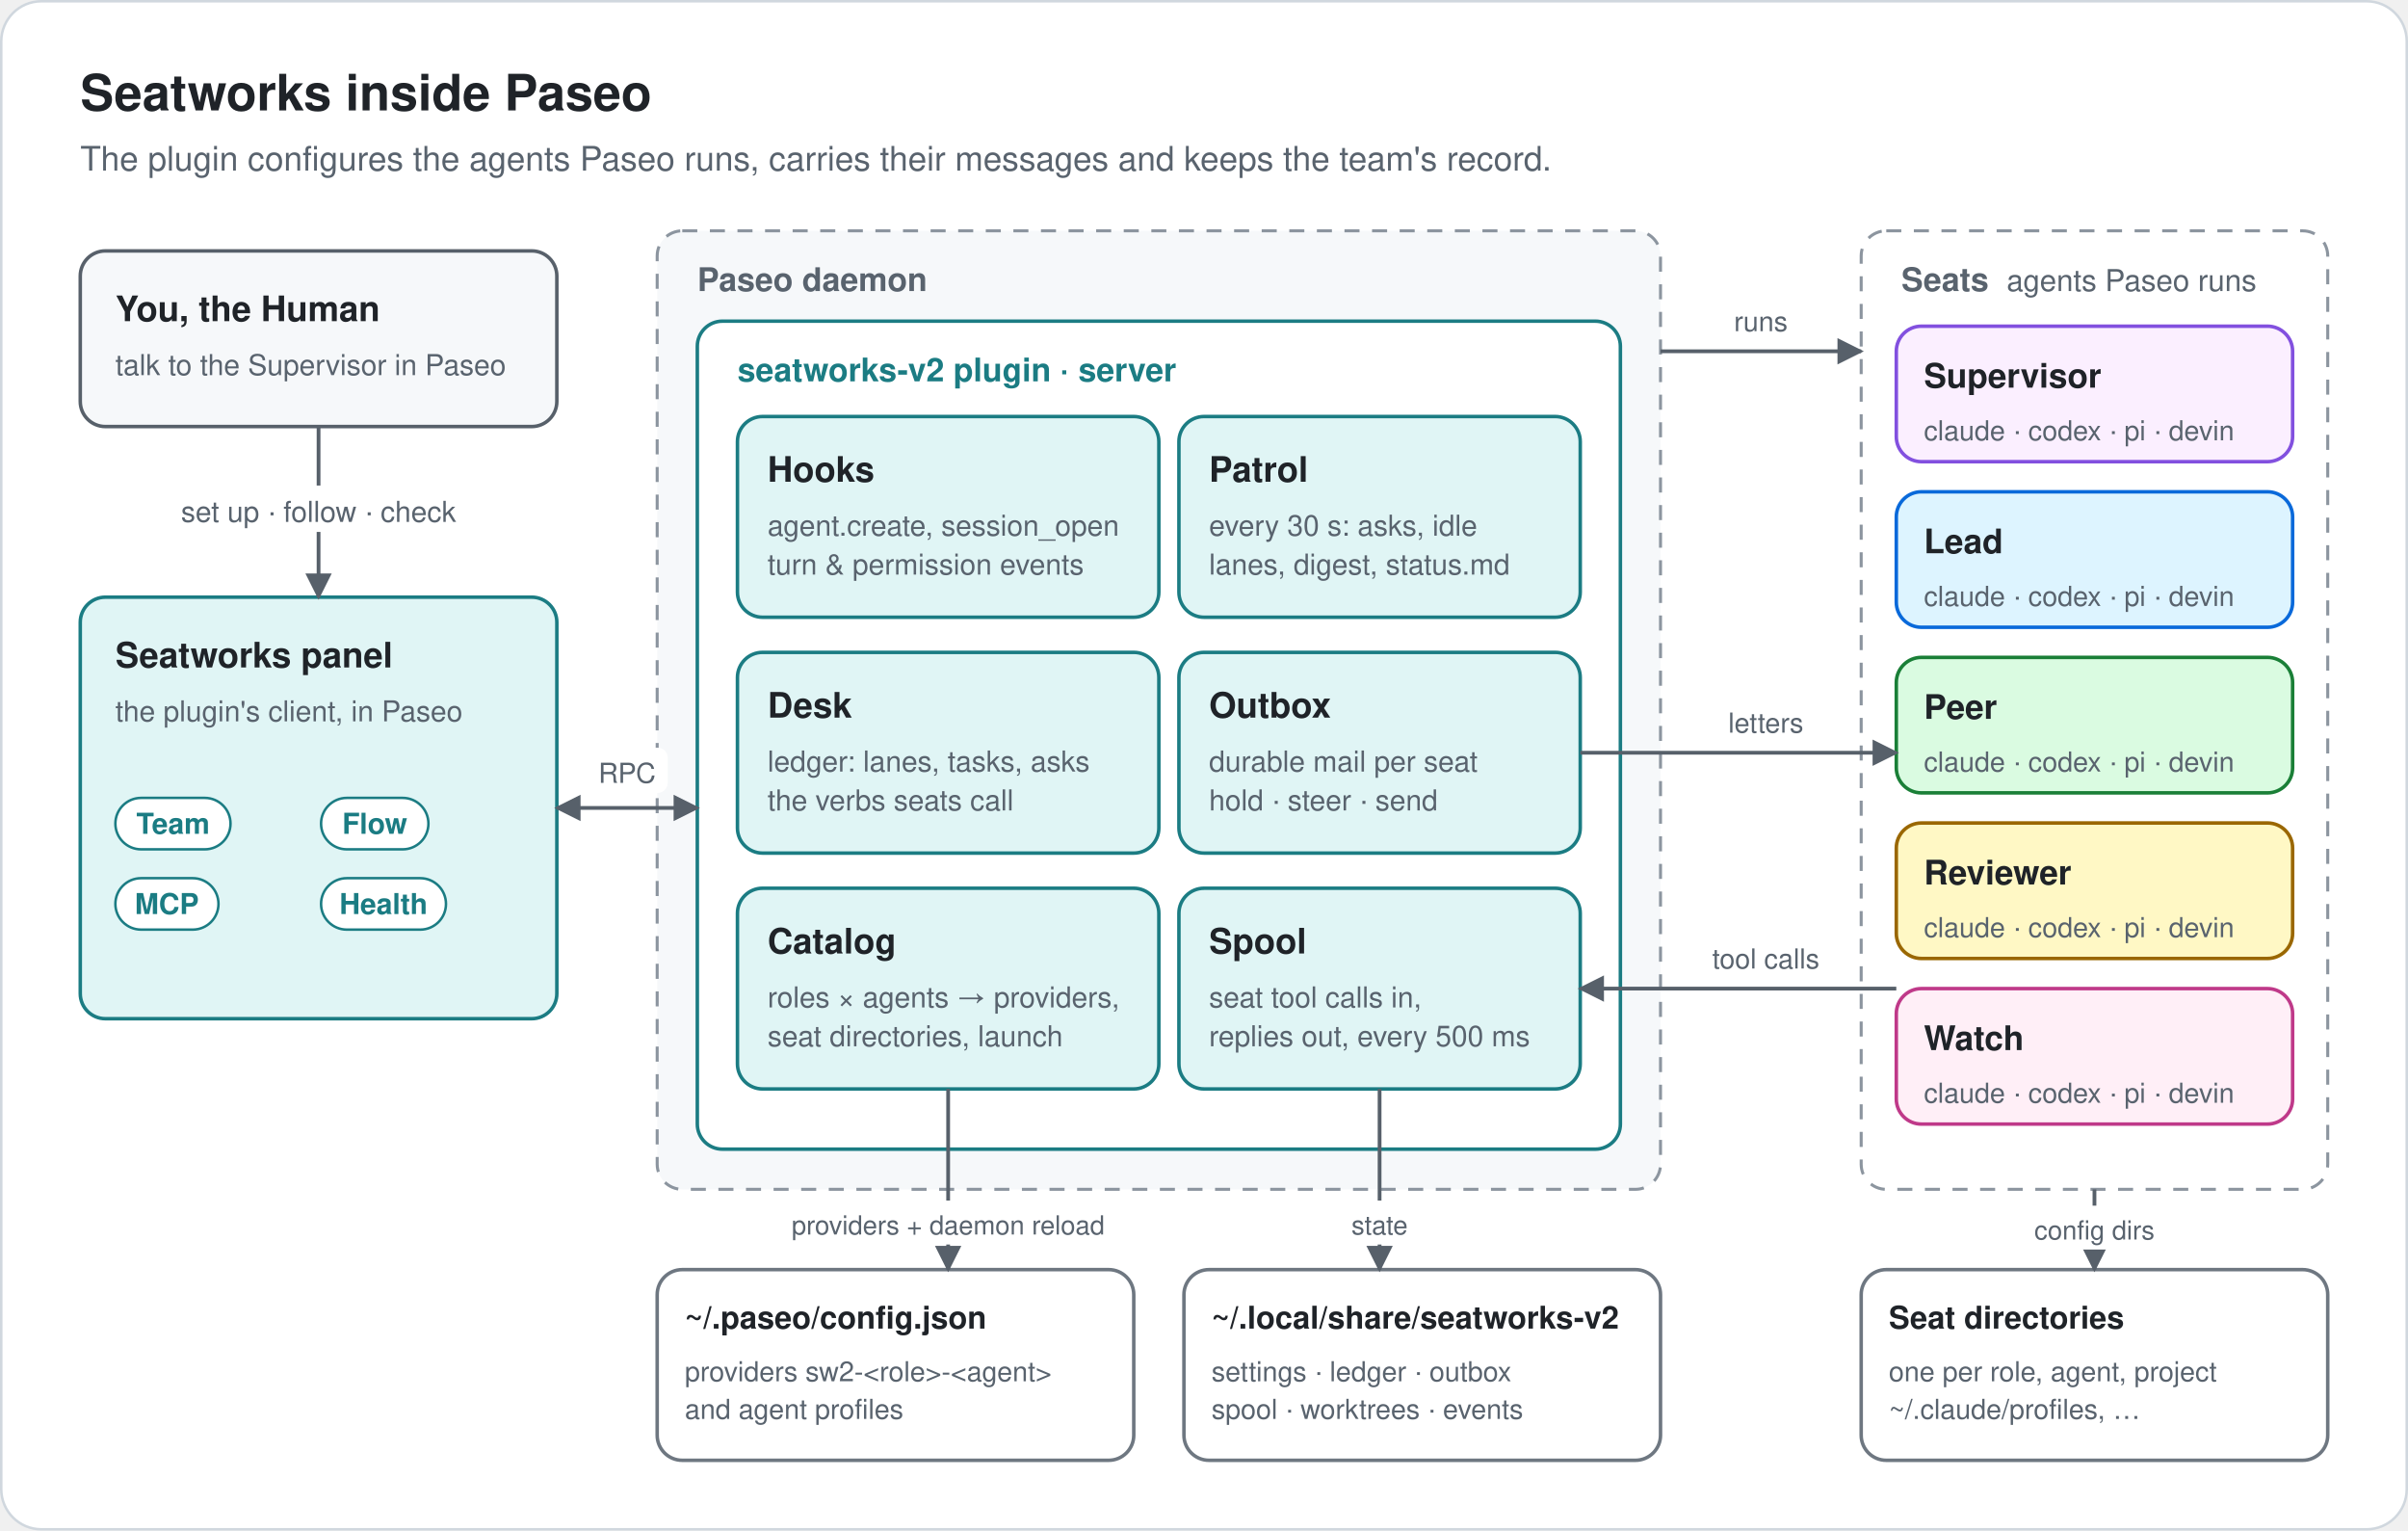
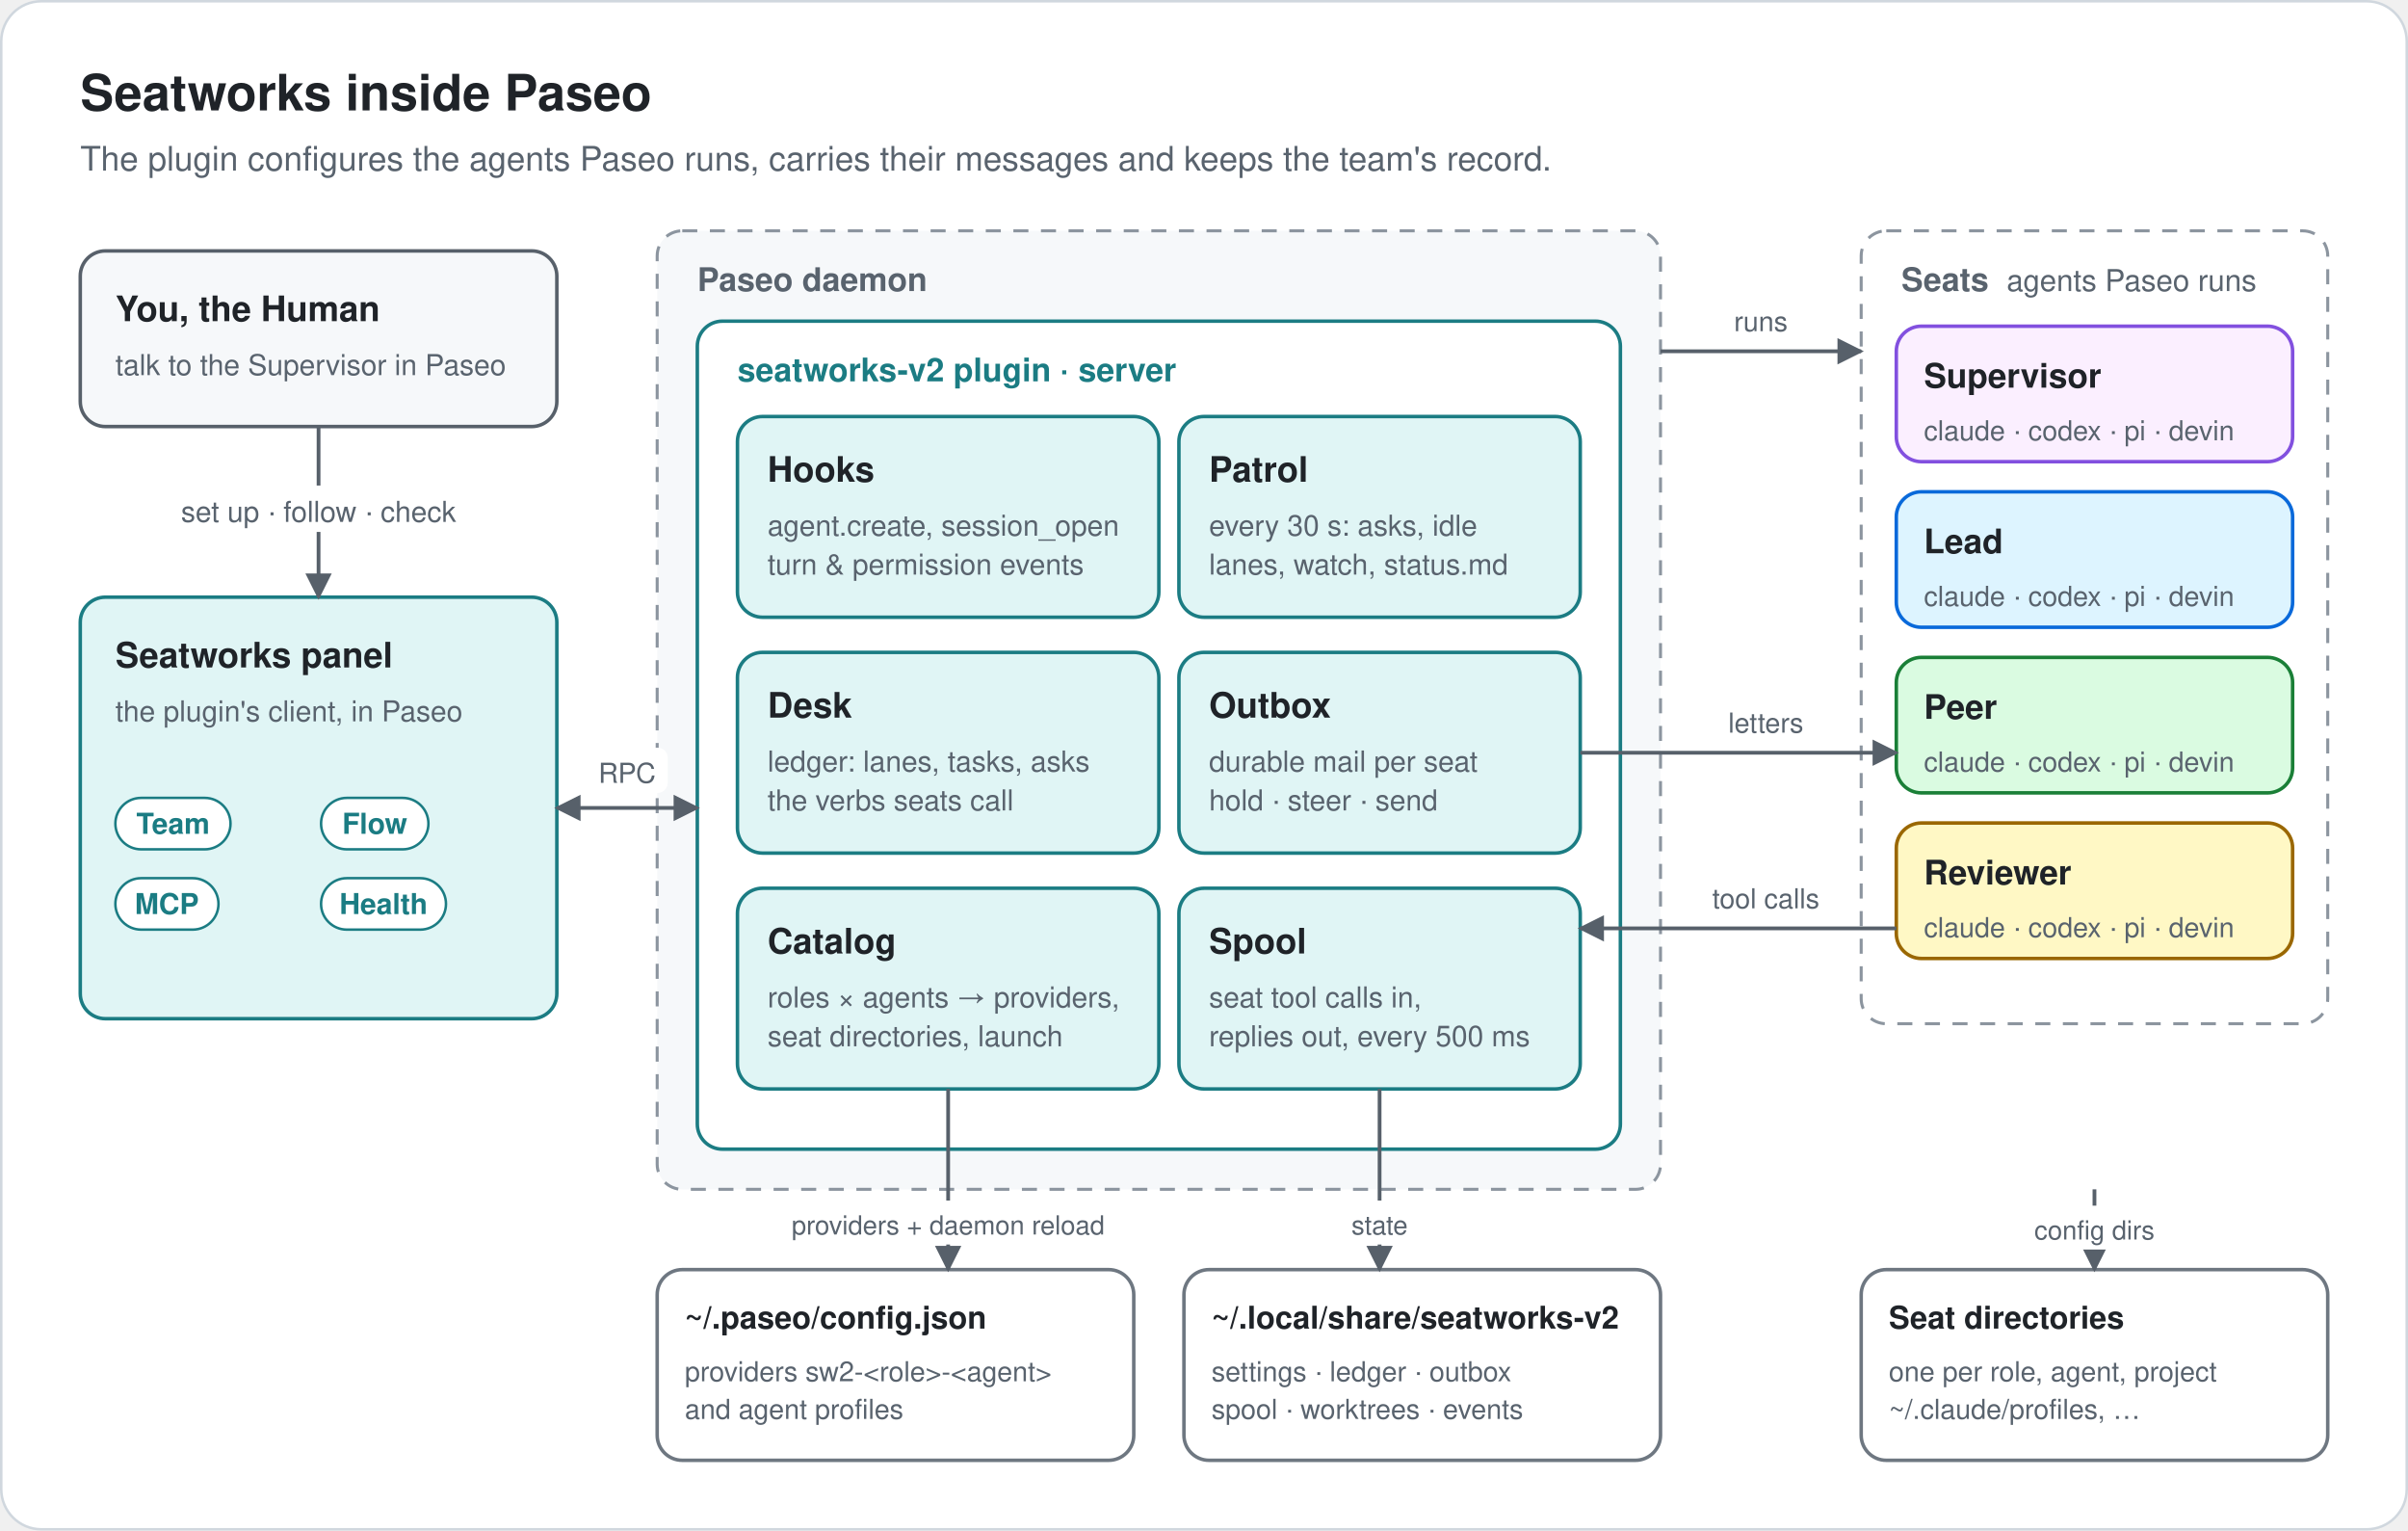
<svg xmlns="http://www.w3.org/2000/svg" width="960" height="610" viewBox="0 0 960 610" role="img" aria-label="Seatworks inside Paseo: the Human uses the Seatworks panel; the plugin server runs inside the Paseo daemon with hooks, desk, outbox, patrol, catalog and spool; Paseo runs the seats; state lives on disk.">
  <defs>
    <marker id="m57606a" viewBox="0 0 10 10" refX="9" refY="5" markerWidth="7" markerHeight="7" orient="auto-start-reverse">
      <path d="M0,0 L10,5 L0,10 z" fill="#57606a" />
    </marker>
  </defs>
  <rect x="0.5" y="0.5" width="959" height="609" rx="16" fill="#ffffff" stroke="#d0d7de" />
  <text x="32.0" y="44.0" font-family="-apple-system, BlinkMacSystemFont, 'Segoe UI', Helvetica, Arial, sans-serif" font-size="20" font-weight="600" fill="#1f2328" text-anchor="start">Seatworks inside Paseo</text>
  <text x="32.0" y="68.0" font-family="-apple-system, BlinkMacSystemFont, 'Segoe UI', Helvetica, Arial, sans-serif" font-size="13.5" font-weight="400" fill="#59636e" text-anchor="start">The plugin configures the agents Paseo runs, carries their messages and keeps the team's record.</text>
  <rect x="32.0" y="100.0" width="190.0" height="70.0" rx="10" fill="#f6f8fa" stroke="#57606a" stroke-width="1.4" />
  <text x="46.0" y="128.0" font-family="-apple-system, BlinkMacSystemFont, 'Segoe UI', Helvetica, Arial, sans-serif" font-size="14" font-weight="600" fill="#1f2328" text-anchor="start">You, the Human</text>
  <text x="46.0" y="149.5" font-family="-apple-system, BlinkMacSystemFont, 'Segoe UI', Helvetica, Arial, sans-serif" font-size="11.5" font-weight="400" fill="#59636e" text-anchor="start">talk to the Supervisor in Paseo</text>
  <rect x="32.0" y="238.0" width="190.0" height="168.0" rx="10" fill="#e0f5f5" stroke="#1b7c83" stroke-width="1.4" />
  <text x="46.0" y="266.0" font-family="-apple-system, BlinkMacSystemFont, 'Segoe UI', Helvetica, Arial, sans-serif" font-size="14" font-weight="600" fill="#1f2328" text-anchor="start">Seatworks panel</text>
  <text x="46.0" y="287.5" font-family="-apple-system, BlinkMacSystemFont, 'Segoe UI', Helvetica, Arial, sans-serif" font-size="11.5" font-weight="400" fill="#59636e" text-anchor="start">the plugin's client, in Paseo</text>
  <rect x="46.0" y="318.0" width="45.9" height="20.5" rx="10.25" fill="#ffffff" stroke="#1b7c83" stroke-width="1" />
  <text x="69.0" y="332.3" font-family="-apple-system, BlinkMacSystemFont, 'Segoe UI', Helvetica, Arial, sans-serif" font-size="11.5" font-weight="600" fill="#1b7c83" text-anchor="middle">Team</text>
  <rect x="128.0" y="318.0" width="42.8" height="20.5" rx="10.25" fill="#ffffff" stroke="#1b7c83" stroke-width="1" />
  <text x="149.4" y="332.3" font-family="-apple-system, BlinkMacSystemFont, 'Segoe UI', Helvetica, Arial, sans-serif" font-size="11.5" font-weight="600" fill="#1b7c83" text-anchor="middle">Flow</text>
  <rect x="46.0" y="350.0" width="41.1" height="20.5" rx="10.25" fill="#ffffff" stroke="#1b7c83" stroke-width="1" />
  <text x="66.5" y="364.3" font-family="-apple-system, BlinkMacSystemFont, 'Segoe UI', Helvetica, Arial, sans-serif" font-size="11.5" font-weight="600" fill="#1b7c83" text-anchor="middle">MCP</text>
  <rect x="128.0" y="350.0" width="49.8" height="20.5" rx="10.25" fill="#ffffff" stroke="#1b7c83" stroke-width="1" />
  <text x="152.9" y="364.3" font-family="-apple-system, BlinkMacSystemFont, 'Segoe UI', Helvetica, Arial, sans-serif" font-size="11.5" font-weight="600" fill="#1b7c83" text-anchor="middle">Health</text>
  <path d="M127.0,170.0 L127.0,238.0" fill="none" stroke="#57606a" stroke-width="1.5" marker-end="url(#m57606a)" />
  <rect x="59.0" y="193.5" width="136.0" height="18.5" rx="4" fill="#ffffff" stroke="none" stroke-width="0" />
  <text x="127.0" y="208.0" font-family="-apple-system, BlinkMacSystemFont, 'Segoe UI', Helvetica, Arial, sans-serif" font-size="11.5" font-weight="400" fill="#59636e" text-anchor="middle">set up · follow · check</text>
  <rect x="262.0" y="92.0" width="400.0" height="382.0" rx="10" fill="#f6f8fa" stroke="#8c959f" stroke-width="1.2" stroke-dasharray="6 5" />
  <text x="278.0" y="116.0" font-family="-apple-system, BlinkMacSystemFont, 'Segoe UI', Helvetica, Arial, sans-serif" font-size="13" font-weight="600" fill="#59636e" text-anchor="start">Paseo daemon</text>
  <rect x="278.0" y="128.0" width="368.0" height="330.0" rx="10" fill="#ffffff" stroke="#1b7c83" stroke-width="1.4" />
  <text x="294.0" y="152.0" font-family="-apple-system, BlinkMacSystemFont, 'Segoe UI', Helvetica, Arial, sans-serif" font-size="13" font-weight="600" fill="#1b7c83" text-anchor="start">seatworks-v2 plugin · server</text>
  <rect x="294.0" y="166.0" width="168.0" height="80.0" rx="10" fill="#e0f5f5" stroke="#1b7c83" stroke-width="1.4" />
  <text x="306.0" y="192.0" font-family="-apple-system, BlinkMacSystemFont, 'Segoe UI', Helvetica, Arial, sans-serif" font-size="14" font-weight="600" fill="#1f2328" text-anchor="start">Hooks</text>
  <text x="306.0" y="213.5" font-family="-apple-system, BlinkMacSystemFont, 'Segoe UI', Helvetica, Arial, sans-serif" font-size="11.5" font-weight="400" fill="#59636e" text-anchor="start">agent.create, session_open</text>
  <text x="306.0" y="229.0" font-family="-apple-system, BlinkMacSystemFont, 'Segoe UI', Helvetica, Arial, sans-serif" font-size="11.5" font-weight="400" fill="#59636e" text-anchor="start">turn &amp; permission events</text>
  <rect x="470.0" y="166.0" width="160.0" height="80.0" rx="10" fill="#e0f5f5" stroke="#1b7c83" stroke-width="1.4" />
  <text x="482.0" y="192.0" font-family="-apple-system, BlinkMacSystemFont, 'Segoe UI', Helvetica, Arial, sans-serif" font-size="14" font-weight="600" fill="#1f2328" text-anchor="start">Patrol</text>
  <text x="482.0" y="213.5" font-family="-apple-system, BlinkMacSystemFont, 'Segoe UI', Helvetica, Arial, sans-serif" font-size="11.5" font-weight="400" fill="#59636e" text-anchor="start">every 30 s: asks, idle</text>
-   <text x="482.0" y="229.0" font-family="-apple-system, BlinkMacSystemFont, 'Segoe UI', Helvetica, Arial, sans-serif" font-size="11.5" font-weight="400" fill="#59636e" text-anchor="start">lanes, digest, status.md</text>
+   <text x="482.0" y="229.0" font-family="-apple-system, BlinkMacSystemFont, 'Segoe UI', Helvetica, Arial, sans-serif" font-size="11.5" font-weight="400" fill="#59636e" text-anchor="start">lanes, watch, status.md</text>
  <rect x="294.0" y="260.0" width="168.0" height="80.0" rx="10" fill="#e0f5f5" stroke="#1b7c83" stroke-width="1.4" />
  <text x="306.0" y="286.0" font-family="-apple-system, BlinkMacSystemFont, 'Segoe UI', Helvetica, Arial, sans-serif" font-size="14" font-weight="600" fill="#1f2328" text-anchor="start">Desk</text>
  <text x="306.0" y="307.5" font-family="-apple-system, BlinkMacSystemFont, 'Segoe UI', Helvetica, Arial, sans-serif" font-size="11.5" font-weight="400" fill="#59636e" text-anchor="start">ledger: lanes, tasks, asks</text>
  <text x="306.0" y="323.0" font-family="-apple-system, BlinkMacSystemFont, 'Segoe UI', Helvetica, Arial, sans-serif" font-size="11.5" font-weight="400" fill="#59636e" text-anchor="start">the verbs seats call</text>
  <rect x="470.0" y="260.0" width="160.0" height="80.0" rx="10" fill="#e0f5f5" stroke="#1b7c83" stroke-width="1.4" />
  <text x="482.0" y="286.0" font-family="-apple-system, BlinkMacSystemFont, 'Segoe UI', Helvetica, Arial, sans-serif" font-size="14" font-weight="600" fill="#1f2328" text-anchor="start">Outbox</text>
  <text x="482.0" y="307.5" font-family="-apple-system, BlinkMacSystemFont, 'Segoe UI', Helvetica, Arial, sans-serif" font-size="11.5" font-weight="400" fill="#59636e" text-anchor="start">durable mail per seat</text>
  <text x="482.0" y="323.0" font-family="-apple-system, BlinkMacSystemFont, 'Segoe UI', Helvetica, Arial, sans-serif" font-size="11.5" font-weight="400" fill="#59636e" text-anchor="start">hold · steer · send</text>
  <rect x="294.0" y="354.0" width="168.0" height="80.0" rx="10" fill="#e0f5f5" stroke="#1b7c83" stroke-width="1.4" />
  <text x="306.0" y="380.0" font-family="-apple-system, BlinkMacSystemFont, 'Segoe UI', Helvetica, Arial, sans-serif" font-size="14" font-weight="600" fill="#1f2328" text-anchor="start">Catalog</text>
  <text x="306.0" y="401.5" font-family="-apple-system, BlinkMacSystemFont, 'Segoe UI', Helvetica, Arial, sans-serif" font-size="11.5" font-weight="400" fill="#59636e" text-anchor="start">roles × agents → providers,</text>
  <text x="306.0" y="417.0" font-family="-apple-system, BlinkMacSystemFont, 'Segoe UI', Helvetica, Arial, sans-serif" font-size="11.5" font-weight="400" fill="#59636e" text-anchor="start">seat directories, launch</text>
  <rect x="470.0" y="354.0" width="160.0" height="80.0" rx="10" fill="#e0f5f5" stroke="#1b7c83" stroke-width="1.4" />
  <text x="482.0" y="380.0" font-family="-apple-system, BlinkMacSystemFont, 'Segoe UI', Helvetica, Arial, sans-serif" font-size="14" font-weight="600" fill="#1f2328" text-anchor="start">Spool</text>
  <text x="482.0" y="401.5" font-family="-apple-system, BlinkMacSystemFont, 'Segoe UI', Helvetica, Arial, sans-serif" font-size="11.5" font-weight="400" fill="#59636e" text-anchor="start">seat tool calls in,</text>
  <text x="482.0" y="417.0" font-family="-apple-system, BlinkMacSystemFont, 'Segoe UI', Helvetica, Arial, sans-serif" font-size="11.5" font-weight="400" fill="#59636e" text-anchor="start">replies out, every 500 ms</text>
  <path d="M222.0,322.0 L278.0,322.0" fill="none" stroke="#57606a" stroke-width="1.5" marker-end="url(#m57606a)" marker-start="url(#m57606a)" />
  <rect x="233.8" y="298.0" width="32.4" height="18.0" rx="4" fill="#ffffff" stroke="none" stroke-width="0" />
  <text x="250.0" y="312.0" font-family="-apple-system, BlinkMacSystemFont, 'Segoe UI', Helvetica, Arial, sans-serif" font-size="11" font-weight="400" fill="#59636e" text-anchor="middle">RPC</text>
-   <rect x="742.0" y="92.0" width="186.0" height="382.0" rx="10" fill="#ffffff" stroke="#8c959f" stroke-width="1.2" stroke-dasharray="6 5" />
+   <rect x="742.0" y="92.0" width="186.0" height="316.0" rx="10" fill="#ffffff" stroke="#8c959f" stroke-width="1.2" stroke-dasharray="6 5" />
  <text x="758.0" y="116.0" font-family="-apple-system, BlinkMacSystemFont, 'Segoe UI', Helvetica, Arial, sans-serif" font-size="13" font-weight="600" fill="#59636e" text-anchor="start">Seats</text>
  <text x="800.0" y="116.0" font-family="-apple-system, BlinkMacSystemFont, 'Segoe UI', Helvetica, Arial, sans-serif" font-size="12" font-weight="400" fill="#59636e" text-anchor="start">agents Paseo runs</text>
  <rect x="756.0" y="130.0" width="158.0" height="54.0" rx="10" fill="#fbefff" stroke="#8250df" stroke-width="1.4" />
  <text x="767.0" y="154.5" font-family="-apple-system, BlinkMacSystemFont, 'Segoe UI', Helvetica, Arial, sans-serif" font-size="13.5" font-weight="600" fill="#1f2328" text-anchor="start">Supervisor</text>
  <text x="767.0" y="175.5" font-family="-apple-system, BlinkMacSystemFont, 'Segoe UI', Helvetica, Arial, sans-serif" font-size="11" font-weight="400" fill="#59636e" text-anchor="start">claude · codex · pi · devin</text>
  <rect x="756.0" y="196.0" width="158.0" height="54.0" rx="10" fill="#ddf4ff" stroke="#0969da" stroke-width="1.4" />
  <text x="767.0" y="220.5" font-family="-apple-system, BlinkMacSystemFont, 'Segoe UI', Helvetica, Arial, sans-serif" font-size="13.5" font-weight="600" fill="#1f2328" text-anchor="start">Lead</text>
  <text x="767.0" y="241.5" font-family="-apple-system, BlinkMacSystemFont, 'Segoe UI', Helvetica, Arial, sans-serif" font-size="11" font-weight="400" fill="#59636e" text-anchor="start">claude · codex · pi · devin</text>
  <rect x="756.0" y="262.0" width="158.0" height="54.0" rx="10" fill="#dafbe1" stroke="#1a7f37" stroke-width="1.4" />
  <text x="767.0" y="286.5" font-family="-apple-system, BlinkMacSystemFont, 'Segoe UI', Helvetica, Arial, sans-serif" font-size="13.5" font-weight="600" fill="#1f2328" text-anchor="start">Peer</text>
  <text x="767.0" y="307.5" font-family="-apple-system, BlinkMacSystemFont, 'Segoe UI', Helvetica, Arial, sans-serif" font-size="11" font-weight="400" fill="#59636e" text-anchor="start">claude · codex · pi · devin</text>
  <rect x="756.0" y="328.0" width="158.0" height="54.0" rx="10" fill="#fff8c5" stroke="#9a6700" stroke-width="1.4" />
  <text x="767.0" y="352.5" font-family="-apple-system, BlinkMacSystemFont, 'Segoe UI', Helvetica, Arial, sans-serif" font-size="13.5" font-weight="600" fill="#1f2328" text-anchor="start">Reviewer</text>
  <text x="767.0" y="373.5" font-family="-apple-system, BlinkMacSystemFont, 'Segoe UI', Helvetica, Arial, sans-serif" font-size="11" font-weight="400" fill="#59636e" text-anchor="start">claude · codex · pi · devin</text>
-   <rect x="756.0" y="394.0" width="158.0" height="54.0" rx="10" fill="#ffeff7" stroke="#bf3989" stroke-width="1.4" />
-   <text x="767.0" y="418.5" font-family="-apple-system, BlinkMacSystemFont, 'Segoe UI', Helvetica, Arial, sans-serif" font-size="13.5" font-weight="600" fill="#1f2328" text-anchor="start">Watch</text>
-   <text x="767.0" y="439.5" font-family="-apple-system, BlinkMacSystemFont, 'Segoe UI', Helvetica, Arial, sans-serif" font-size="11" font-weight="400" fill="#59636e" text-anchor="start">claude · codex · pi · devin</text>
  <path d="M662.0,140.0 L742.0,140.0" fill="none" stroke="#57606a" stroke-width="1.5" marker-end="url(#m57606a)" />
  <rect x="686.1" y="118.0" width="31.8" height="18.0" rx="4" fill="#ffffff" stroke="none" stroke-width="0" />
  <text x="702.0" y="132.0" font-family="-apple-system, BlinkMacSystemFont, 'Segoe UI', Helvetica, Arial, sans-serif" font-size="11" font-weight="400" fill="#59636e" text-anchor="middle">runs</text>
  <path d="M630.0,300.0 L756.0,300.0" fill="none" stroke="#57606a" stroke-width="1.5" marker-end="url(#m57606a)" />
  <rect x="682.6" y="278.0" width="42.8" height="18.0" rx="4" fill="#ffffff" stroke="none" stroke-width="0" />
  <text x="704.0" y="292.0" font-family="-apple-system, BlinkMacSystemFont, 'Segoe UI', Helvetica, Arial, sans-serif" font-size="11" font-weight="400" fill="#59636e" text-anchor="middle">letters</text>
-   <path d="M756.0,394.0 L630.0,394.0" fill="none" stroke="#57606a" stroke-width="1.5" marker-end="url(#m57606a)" />
-   <rect x="675.6" y="372.0" width="56.9" height="18.0" rx="4" fill="#ffffff" stroke="none" stroke-width="0" />
-   <text x="704.0" y="386.0" font-family="-apple-system, BlinkMacSystemFont, 'Segoe UI', Helvetica, Arial, sans-serif" font-size="11" font-weight="400" fill="#59636e" text-anchor="middle">tool calls</text>
+   <path d="M756.0,370.0 L630.0,370.0" fill="none" stroke="#57606a" stroke-width="1.5" marker-end="url(#m57606a)" />
+   <rect x="675.6" y="348.0" width="56.9" height="18.0" rx="4" fill="#ffffff" stroke="none" stroke-width="0" />
+   <text x="704.0" y="362.0" font-family="-apple-system, BlinkMacSystemFont, 'Segoe UI', Helvetica, Arial, sans-serif" font-size="11" font-weight="400" fill="#59636e" text-anchor="middle">tool calls</text>
  <rect x="262.0" y="506.0" width="190.0" height="76.0" rx="10" fill="#ffffff" stroke="#6e7781" stroke-width="1.4" />
  <text x="273.0" y="529.5" font-family="-apple-system, BlinkMacSystemFont, 'Segoe UI', Helvetica, Arial, sans-serif" font-size="12.5" font-weight="600" fill="#1f2328" text-anchor="start">~/.paseo/config.json</text>
  <text x="273.0" y="550.5" font-family="-apple-system, BlinkMacSystemFont, 'Segoe UI', Helvetica, Arial, sans-serif" font-size="11" font-weight="400" fill="#59636e" text-anchor="start">providers sw2-&lt;role&gt;-&lt;agent&gt;</text>
  <text x="273.0" y="565.5" font-family="-apple-system, BlinkMacSystemFont, 'Segoe UI', Helvetica, Arial, sans-serif" font-size="11" font-weight="400" fill="#59636e" text-anchor="start">and agent profiles</text>
  <rect x="472.0" y="506.0" width="190.0" height="76.0" rx="10" fill="#ffffff" stroke="#6e7781" stroke-width="1.4" />
  <text x="483.0" y="529.5" font-family="-apple-system, BlinkMacSystemFont, 'Segoe UI', Helvetica, Arial, sans-serif" font-size="12.5" font-weight="600" fill="#1f2328" text-anchor="start">~/.local/share/seatworks-v2</text>
  <text x="483.0" y="550.5" font-family="-apple-system, BlinkMacSystemFont, 'Segoe UI', Helvetica, Arial, sans-serif" font-size="11" font-weight="400" fill="#59636e" text-anchor="start">settings · ledger · outbox</text>
  <text x="483.0" y="565.5" font-family="-apple-system, BlinkMacSystemFont, 'Segoe UI', Helvetica, Arial, sans-serif" font-size="11" font-weight="400" fill="#59636e" text-anchor="start">spool · worktrees · events</text>
  <rect x="742.0" y="506.0" width="186.0" height="76.0" rx="10" fill="#ffffff" stroke="#6e7781" stroke-width="1.4" />
  <text x="753.0" y="529.5" font-family="-apple-system, BlinkMacSystemFont, 'Segoe UI', Helvetica, Arial, sans-serif" font-size="12.5" font-weight="600" fill="#1f2328" text-anchor="start">Seat directories</text>
  <text x="753.0" y="550.5" font-family="-apple-system, BlinkMacSystemFont, 'Segoe UI', Helvetica, Arial, sans-serif" font-size="11" font-weight="400" fill="#59636e" text-anchor="start">one per role, agent, project</text>
  <text x="753.0" y="565.5" font-family="-apple-system, BlinkMacSystemFont, 'Segoe UI', Helvetica, Arial, sans-serif" font-size="11" font-weight="400" fill="#59636e" text-anchor="start">~/.claude/profiles, …</text>
  <path d="M378.0,434.0 L378.0,506.0" fill="none" stroke="#57606a" stroke-width="1.5" marker-end="url(#m57606a)" />
  <rect x="308.8" y="478.5" width="138.3" height="17.5" rx="4" fill="#ffffff" stroke="none" stroke-width="0" />
  <text x="378.0" y="492.0" font-family="-apple-system, BlinkMacSystemFont, 'Segoe UI', Helvetica, Arial, sans-serif" font-size="10.5" font-weight="400" fill="#59636e" text-anchor="middle">providers + daemon reload</text>
  <path d="M550.0,434.0 L550.0,506.0" fill="none" stroke="#57606a" stroke-width="1.5" marker-end="url(#m57606a)" />
  <rect x="532.7" y="478.5" width="34.6" height="17.5" rx="4" fill="#ffffff" stroke="none" stroke-width="0" />
  <text x="550.0" y="492.0" font-family="-apple-system, BlinkMacSystemFont, 'Segoe UI', Helvetica, Arial, sans-serif" font-size="10.5" font-weight="400" fill="#59636e" text-anchor="middle">state</text>
  <path d="M835.0,474.0 L835.0,506.0" fill="none" stroke="#57606a" stroke-width="1.5" marker-end="url(#m57606a)" />
  <rect x="804.4" y="480.5" width="61.2" height="17.5" rx="4" fill="#ffffff" stroke="none" stroke-width="0" />
  <text x="835.0" y="494.0" font-family="-apple-system, BlinkMacSystemFont, 'Segoe UI', Helvetica, Arial, sans-serif" font-size="10.5" font-weight="400" fill="#59636e" text-anchor="middle">config dirs</text>
</svg>
